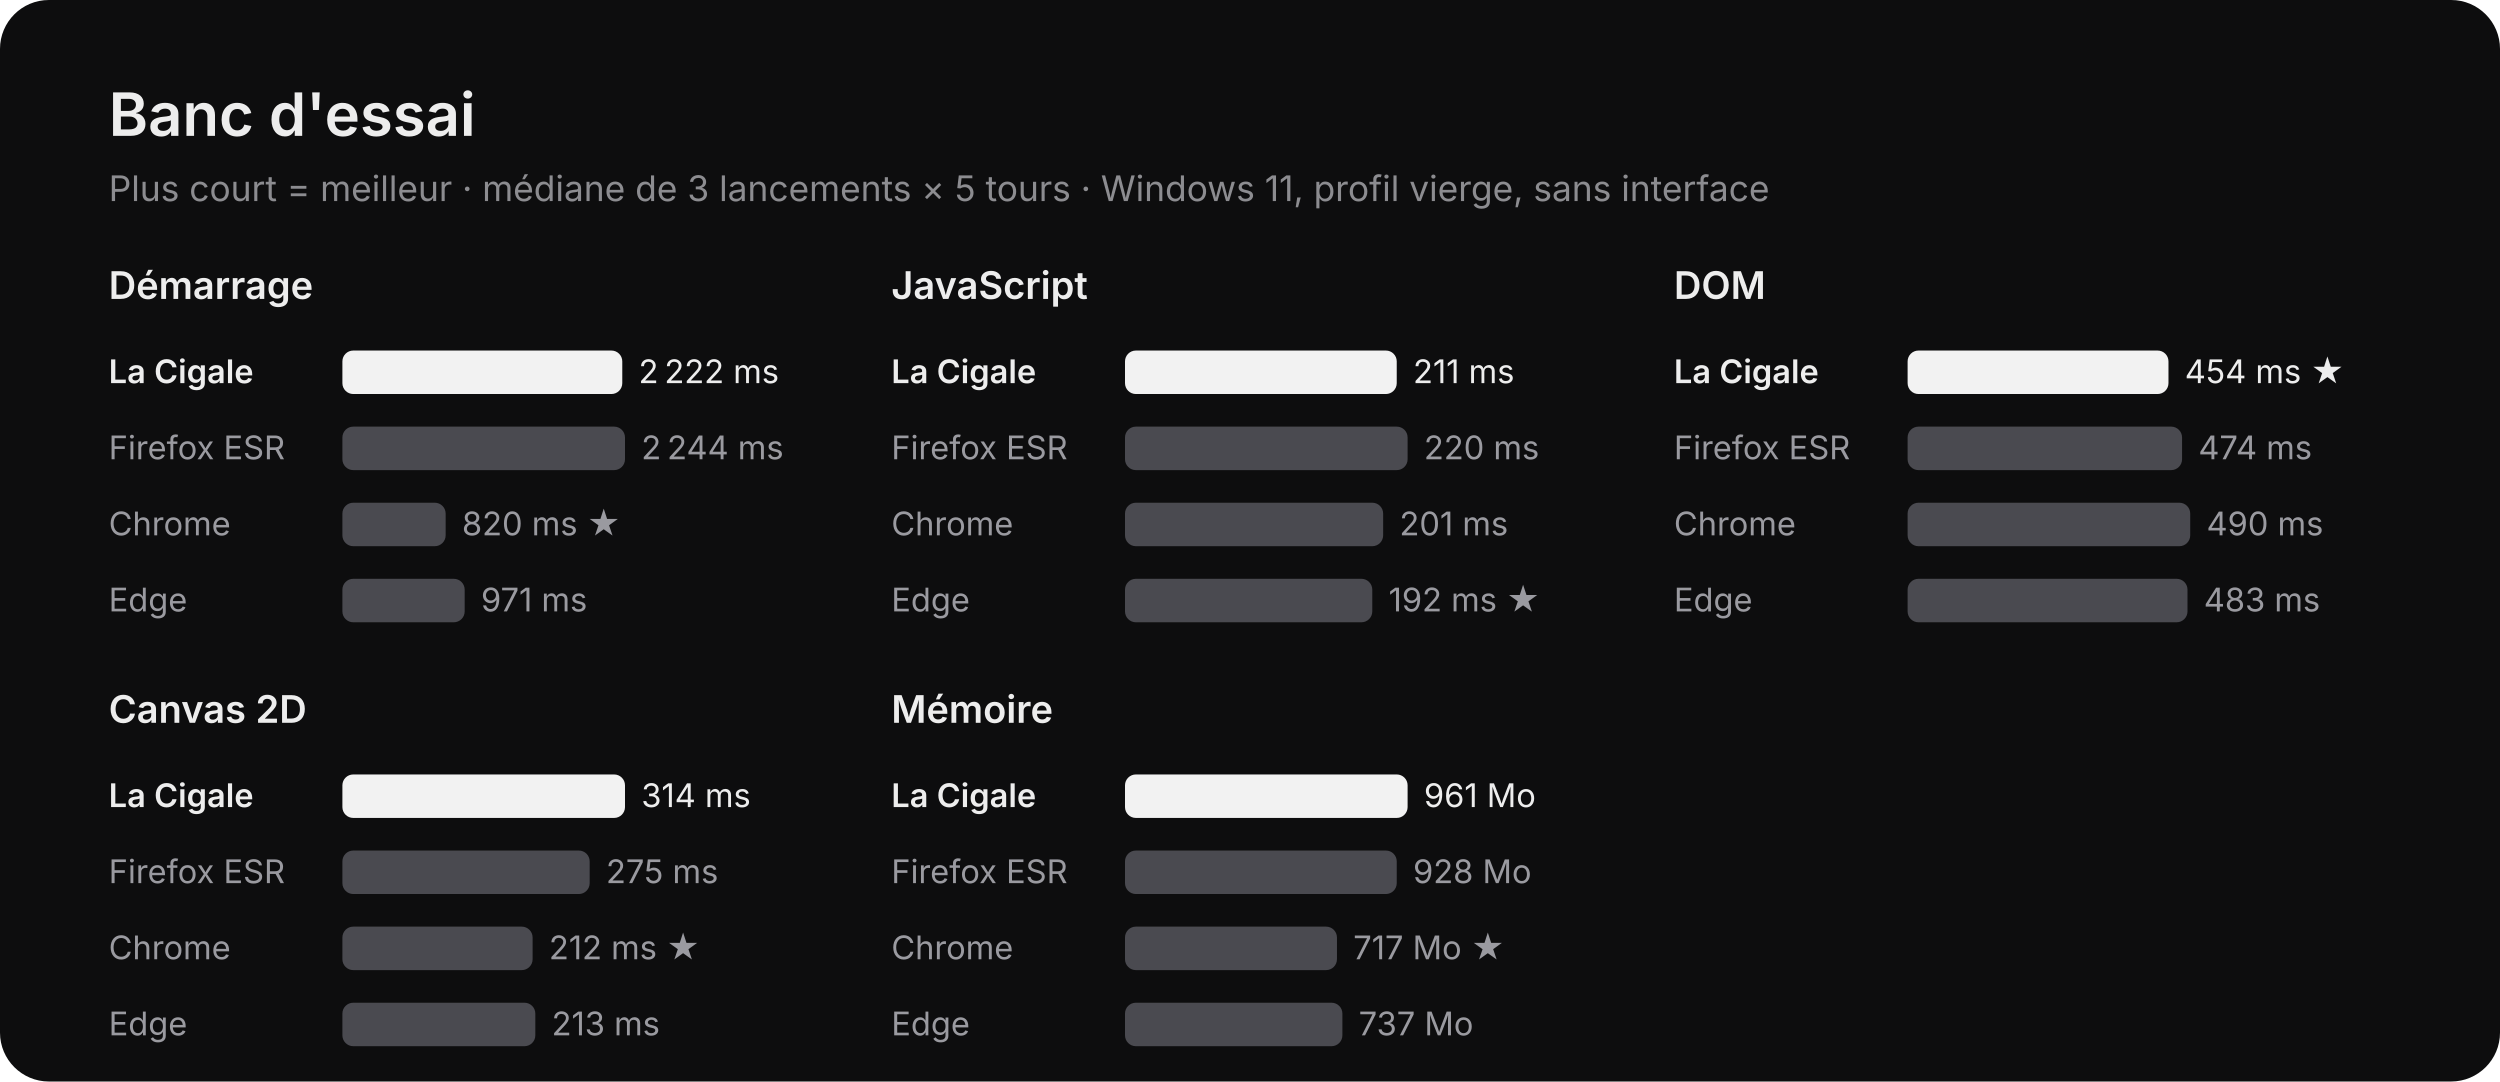
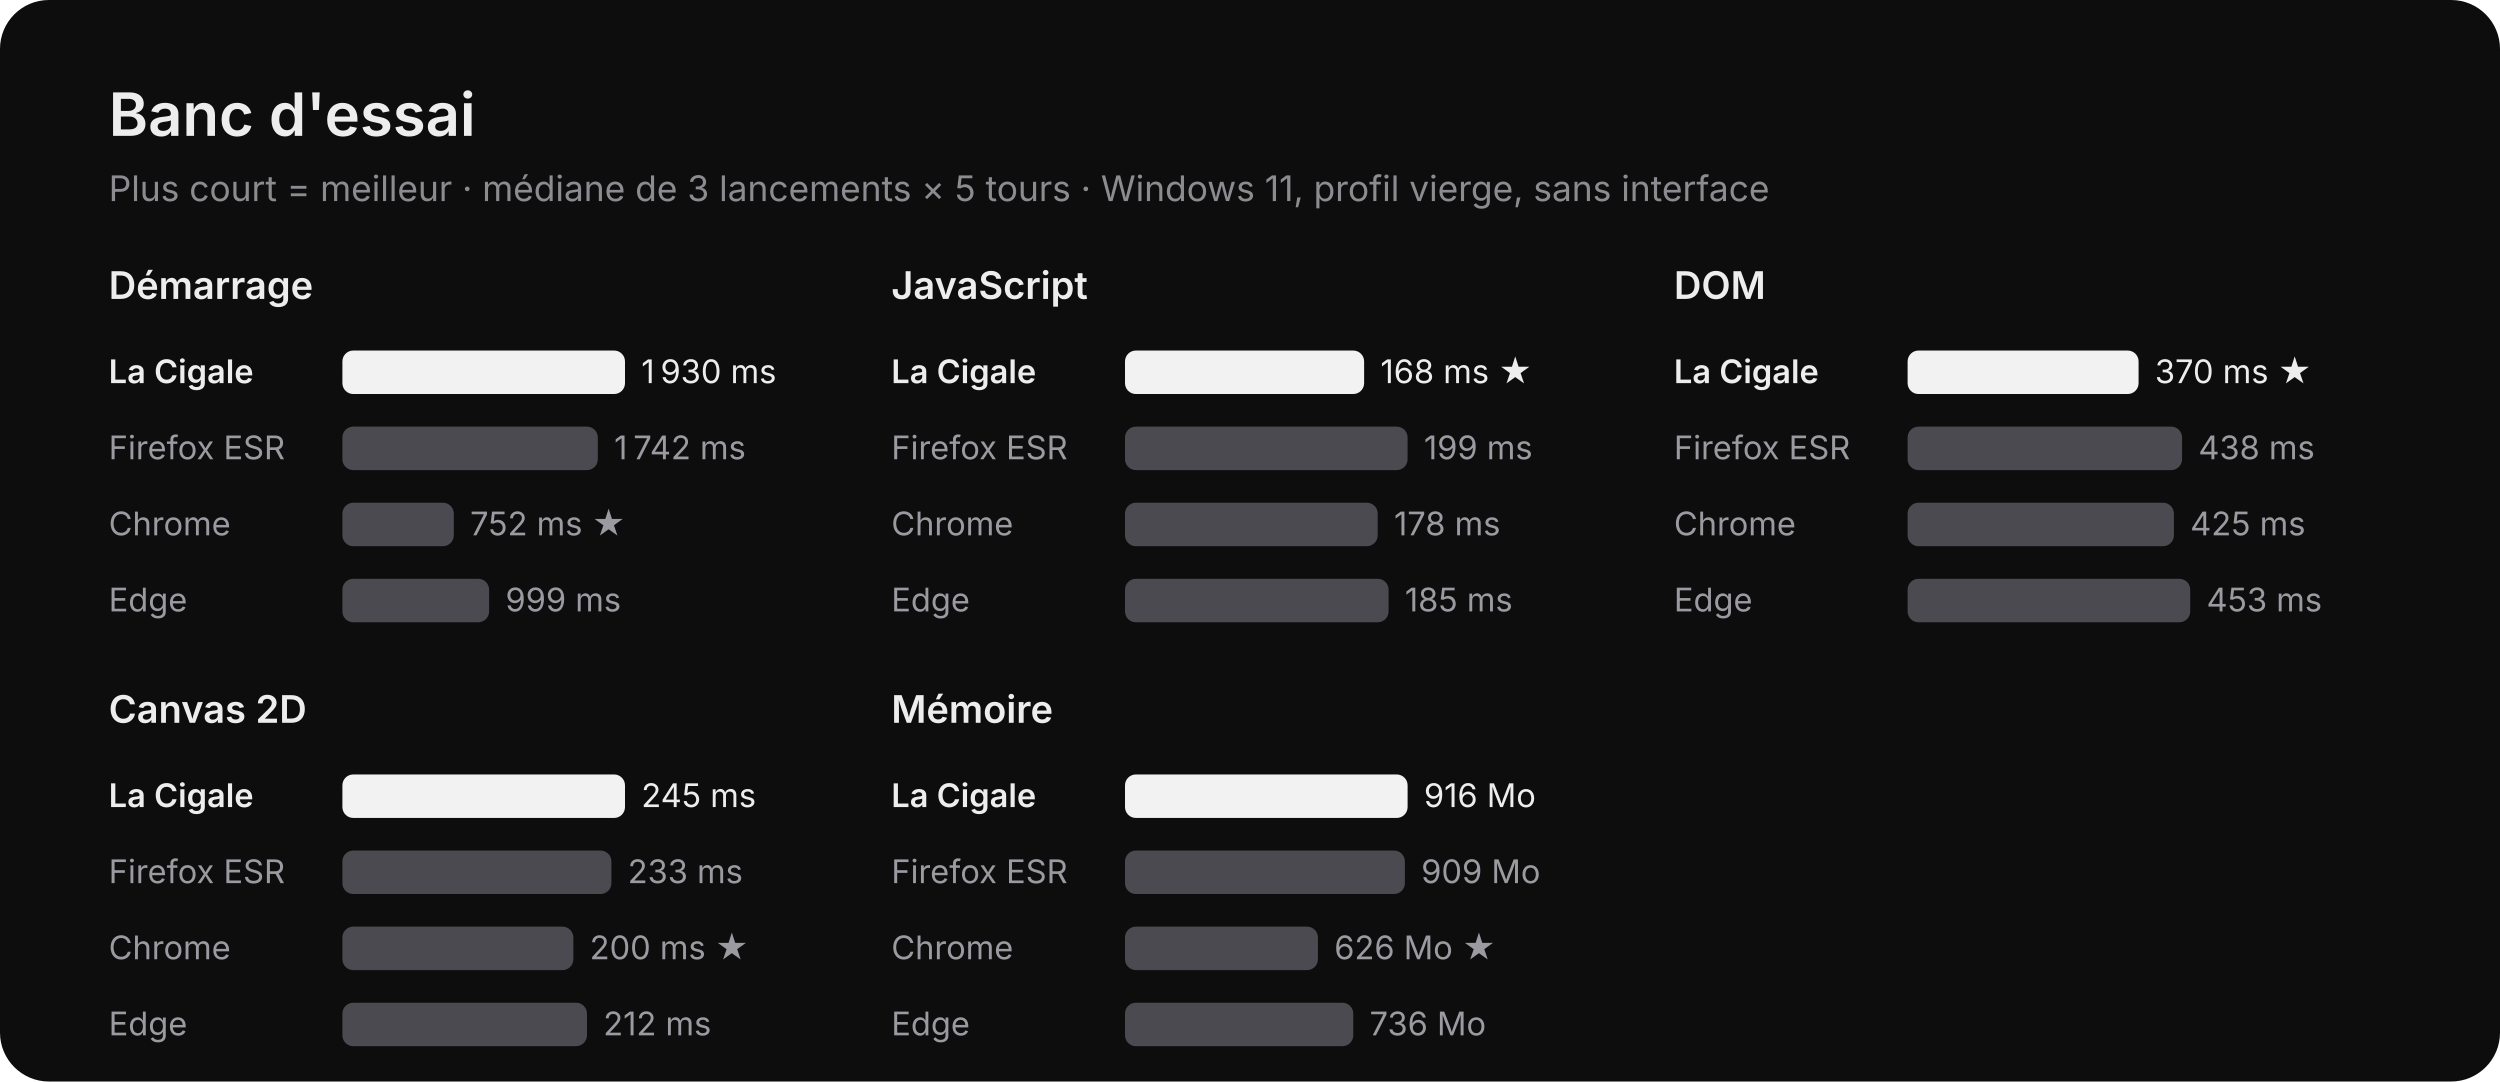
<svg xmlns="http://www.w3.org/2000/svg" viewBox="0 0 920 398" width="920" height="398" font-family="Inter, Segoe UI, Helvetica, Arial, sans-serif">
  <rect width="920" height="398" rx="18" fill="#0d0d0e" />
  <text x="40" y="50" fill="#ededed" font-size="22" font-weight="600">Banc d'essai</text>
  <text x="40" y="74" fill="#8c8c90" font-size="13">Plus court = meilleur · médiane de 3 lancements × 5 tours · Windows 11, profil vierge, sans interface</text>
  <text x="40" y="110" fill="#ededed" font-size="14" font-weight="600">Démarrage</text>
  <text x="40" y="141" fill="#ededed" font-size="12" font-weight="600">La Cigale</text>
-   <rect x="126" y="129" width="103" height="16" rx="4" fill="#f2f2f2" />
-   <text x="235" y="141" fill="#ededed" font-size="12">2 222 ms</text>
+   <rect x="126" y="129" width="104" height="16" rx="4" fill="#f2f2f2" />
+   <text x="236" y="141" fill="#ededed" font-size="12">1 930 ms</text>
  <text x="40" y="169" fill="#9a9aa0" font-size="12">Firefox ESR</text>
-   <rect x="126" y="157" width="104" height="16" rx="4" fill="#4a4a50" />
-   <text x="236" y="169" fill="#9a9aa0" font-size="12">2 244 ms</text>
+   <rect x="126" y="157" width="94" height="16" rx="4" fill="#4a4a50" />
+   <text x="226" y="169" fill="#9a9aa0" font-size="12">1 742 ms</text>
  <text x="40" y="197" fill="#9a9aa0" font-size="12">Chrome</text>
-   <rect x="126" y="185" width="38" height="16" rx="4" fill="#4a4a50" />
-   <text x="170" y="197" fill="#9a9aa0" font-size="12">820 ms ★</text>
+   <rect x="126" y="185" width="41" height="16" rx="4" fill="#4a4a50" />
+   <text x="173" y="197" fill="#9a9aa0" font-size="12">752 ms ★</text>
  <text x="40" y="225" fill="#9a9aa0" font-size="12">Edge</text>
-   <rect x="126" y="213" width="45" height="16" rx="4" fill="#4a4a50" />
-   <text x="177" y="225" fill="#9a9aa0" font-size="12">971 ms</text>
+   <rect x="126" y="213" width="54" height="16" rx="4" fill="#4a4a50" />
+   <text x="186" y="225" fill="#9a9aa0" font-size="12">999 ms</text>
  <text x="328" y="110" fill="#ededed" font-size="14" font-weight="600">JavaScript</text>
  <text x="328" y="141" fill="#ededed" font-size="12" font-weight="600">La Cigale</text>
-   <rect x="414" y="129" width="100" height="16" rx="4" fill="#f2f2f2" />
-   <text x="520" y="141" fill="#ededed" font-size="12">211 ms</text>
+   <rect x="414" y="129" width="88" height="16" rx="4" fill="#f2f2f2" />
+   <text x="508" y="141" fill="#ededed" font-size="12">168 ms ★</text>
  <text x="328" y="169" fill="#9a9aa0" font-size="12">Firefox ESR</text>
  <rect x="414" y="157" width="104" height="16" rx="4" fill="#4a4a50" />
-   <text x="524" y="169" fill="#9a9aa0" font-size="12">220 ms</text>
+   <text x="524" y="169" fill="#9a9aa0" font-size="12">199 ms</text>
  <text x="328" y="197" fill="#9a9aa0" font-size="12">Chrome</text>
-   <rect x="414" y="185" width="95" height="16" rx="4" fill="#4a4a50" />
-   <text x="515" y="197" fill="#9a9aa0" font-size="12">201 ms</text>
+   <rect x="414" y="185" width="93" height="16" rx="4" fill="#4a4a50" />
+   <text x="513" y="197" fill="#9a9aa0" font-size="12">178 ms</text>
  <text x="328" y="225" fill="#9a9aa0" font-size="12">Edge</text>
-   <rect x="414" y="213" width="91" height="16" rx="4" fill="#4a4a50" />
-   <text x="511" y="225" fill="#9a9aa0" font-size="12">192 ms ★</text>
+   <rect x="414" y="213" width="97" height="16" rx="4" fill="#4a4a50" />
+   <text x="517" y="225" fill="#9a9aa0" font-size="12">185 ms</text>
  <text x="616" y="110" fill="#ededed" font-size="14" font-weight="600">DOM</text>
  <text x="616" y="141" fill="#ededed" font-size="12" font-weight="600">La Cigale</text>
-   <rect x="702" y="129" width="96" height="16" rx="4" fill="#f2f2f2" />
-   <text x="804" y="141" fill="#ededed" font-size="12">454 ms ★</text>
+   <rect x="702" y="129" width="85" height="16" rx="4" fill="#f2f2f2" />
+   <text x="793" y="141" fill="#ededed" font-size="12">370 ms ★</text>
  <text x="616" y="169" fill="#9a9aa0" font-size="12">Firefox ESR</text>
  <rect x="702" y="157" width="101" height="16" rx="4" fill="#4a4a50" />
-   <text x="809" y="169" fill="#9a9aa0" font-size="12">474 ms</text>
+   <text x="809" y="169" fill="#9a9aa0" font-size="12">438 ms</text>
  <text x="616" y="197" fill="#9a9aa0" font-size="12">Chrome</text>
-   <rect x="702" y="185" width="104" height="16" rx="4" fill="#4a4a50" />
-   <text x="812" y="197" fill="#9a9aa0" font-size="12">490 ms</text>
+   <rect x="702" y="185" width="98" height="16" rx="4" fill="#4a4a50" />
+   <text x="806" y="197" fill="#9a9aa0" font-size="12">425 ms</text>
  <text x="616" y="225" fill="#9a9aa0" font-size="12">Edge</text>
-   <rect x="702" y="213" width="103" height="16" rx="4" fill="#4a4a50" />
-   <text x="811" y="225" fill="#9a9aa0" font-size="12">483 ms</text>
+   <rect x="702" y="213" width="104" height="16" rx="4" fill="#4a4a50" />
+   <text x="812" y="225" fill="#9a9aa0" font-size="12">453 ms</text>
  <text x="40" y="266" fill="#ededed" font-size="14" font-weight="600">Canvas 2D</text>
  <text x="40" y="297" fill="#ededed" font-size="12" font-weight="600">La Cigale</text>
  <rect x="126" y="285" width="104" height="16" rx="4" fill="#f2f2f2" />
-   <text x="236" y="297" fill="#ededed" font-size="12">314 ms</text>
+   <text x="236" y="297" fill="#ededed" font-size="12">245 ms</text>
  <text x="40" y="325" fill="#9a9aa0" font-size="12">Firefox ESR</text>
-   <rect x="126" y="313" width="91" height="16" rx="4" fill="#4a4a50" />
-   <text x="223" y="325" fill="#9a9aa0" font-size="12">275 ms</text>
+   <rect x="126" y="313" width="99" height="16" rx="4" fill="#4a4a50" />
+   <text x="231" y="325" fill="#9a9aa0" font-size="12">233 ms</text>
  <text x="40" y="353" fill="#9a9aa0" font-size="12">Chrome</text>
-   <rect x="126" y="341" width="70" height="16" rx="4" fill="#4a4a50" />
-   <text x="202" y="353" fill="#9a9aa0" font-size="12">212 ms ★</text>
+   <rect x="126" y="341" width="85" height="16" rx="4" fill="#4a4a50" />
+   <text x="217" y="353" fill="#9a9aa0" font-size="12">200 ms ★</text>
  <text x="40" y="381" fill="#9a9aa0" font-size="12">Edge</text>
-   <rect x="126" y="369" width="71" height="16" rx="4" fill="#4a4a50" />
-   <text x="203" y="381" fill="#9a9aa0" font-size="12">213 ms</text>
+   <rect x="126" y="369" width="90" height="16" rx="4" fill="#4a4a50" />
+   <text x="222" y="381" fill="#9a9aa0" font-size="12">212 ms</text>
  <text x="328" y="266" fill="#ededed" font-size="14" font-weight="600">Mémoire</text>
  <text x="328" y="297" fill="#ededed" font-size="12" font-weight="600">La Cigale</text>
  <rect x="414" y="285" width="104" height="16" rx="4" fill="#f2f2f2" />
-   <text x="524" y="297" fill="#ededed" font-size="12">961 Mo</text>
+   <text x="524" y="297" fill="#ededed" font-size="12">916 Mo</text>
  <text x="328" y="325" fill="#9a9aa0" font-size="12">Firefox ESR</text>
-   <rect x="414" y="313" width="100" height="16" rx="4" fill="#4a4a50" />
-   <text x="520" y="325" fill="#9a9aa0" font-size="12">928 Mo</text>
+   <rect x="414" y="313" width="103" height="16" rx="4" fill="#4a4a50" />
+   <text x="523" y="325" fill="#9a9aa0" font-size="12">909 Mo</text>
  <text x="328" y="353" fill="#9a9aa0" font-size="12">Chrome</text>
-   <rect x="414" y="341" width="78" height="16" rx="4" fill="#4a4a50" />
-   <text x="498" y="353" fill="#9a9aa0" font-size="12">717 Mo ★</text>
+   <rect x="414" y="341" width="71" height="16" rx="4" fill="#4a4a50" />
+   <text x="491" y="353" fill="#9a9aa0" font-size="12">626 Mo ★</text>
  <text x="328" y="381" fill="#9a9aa0" font-size="12">Edge</text>
-   <rect x="414" y="369" width="80" height="16" rx="4" fill="#4a4a50" />
-   <text x="500" y="381" fill="#9a9aa0" font-size="12">737 Mo</text>
+   <rect x="414" y="369" width="84" height="16" rx="4" fill="#4a4a50" />
+   <text x="504" y="381" fill="#9a9aa0" font-size="12">736 Mo</text>
</svg>
